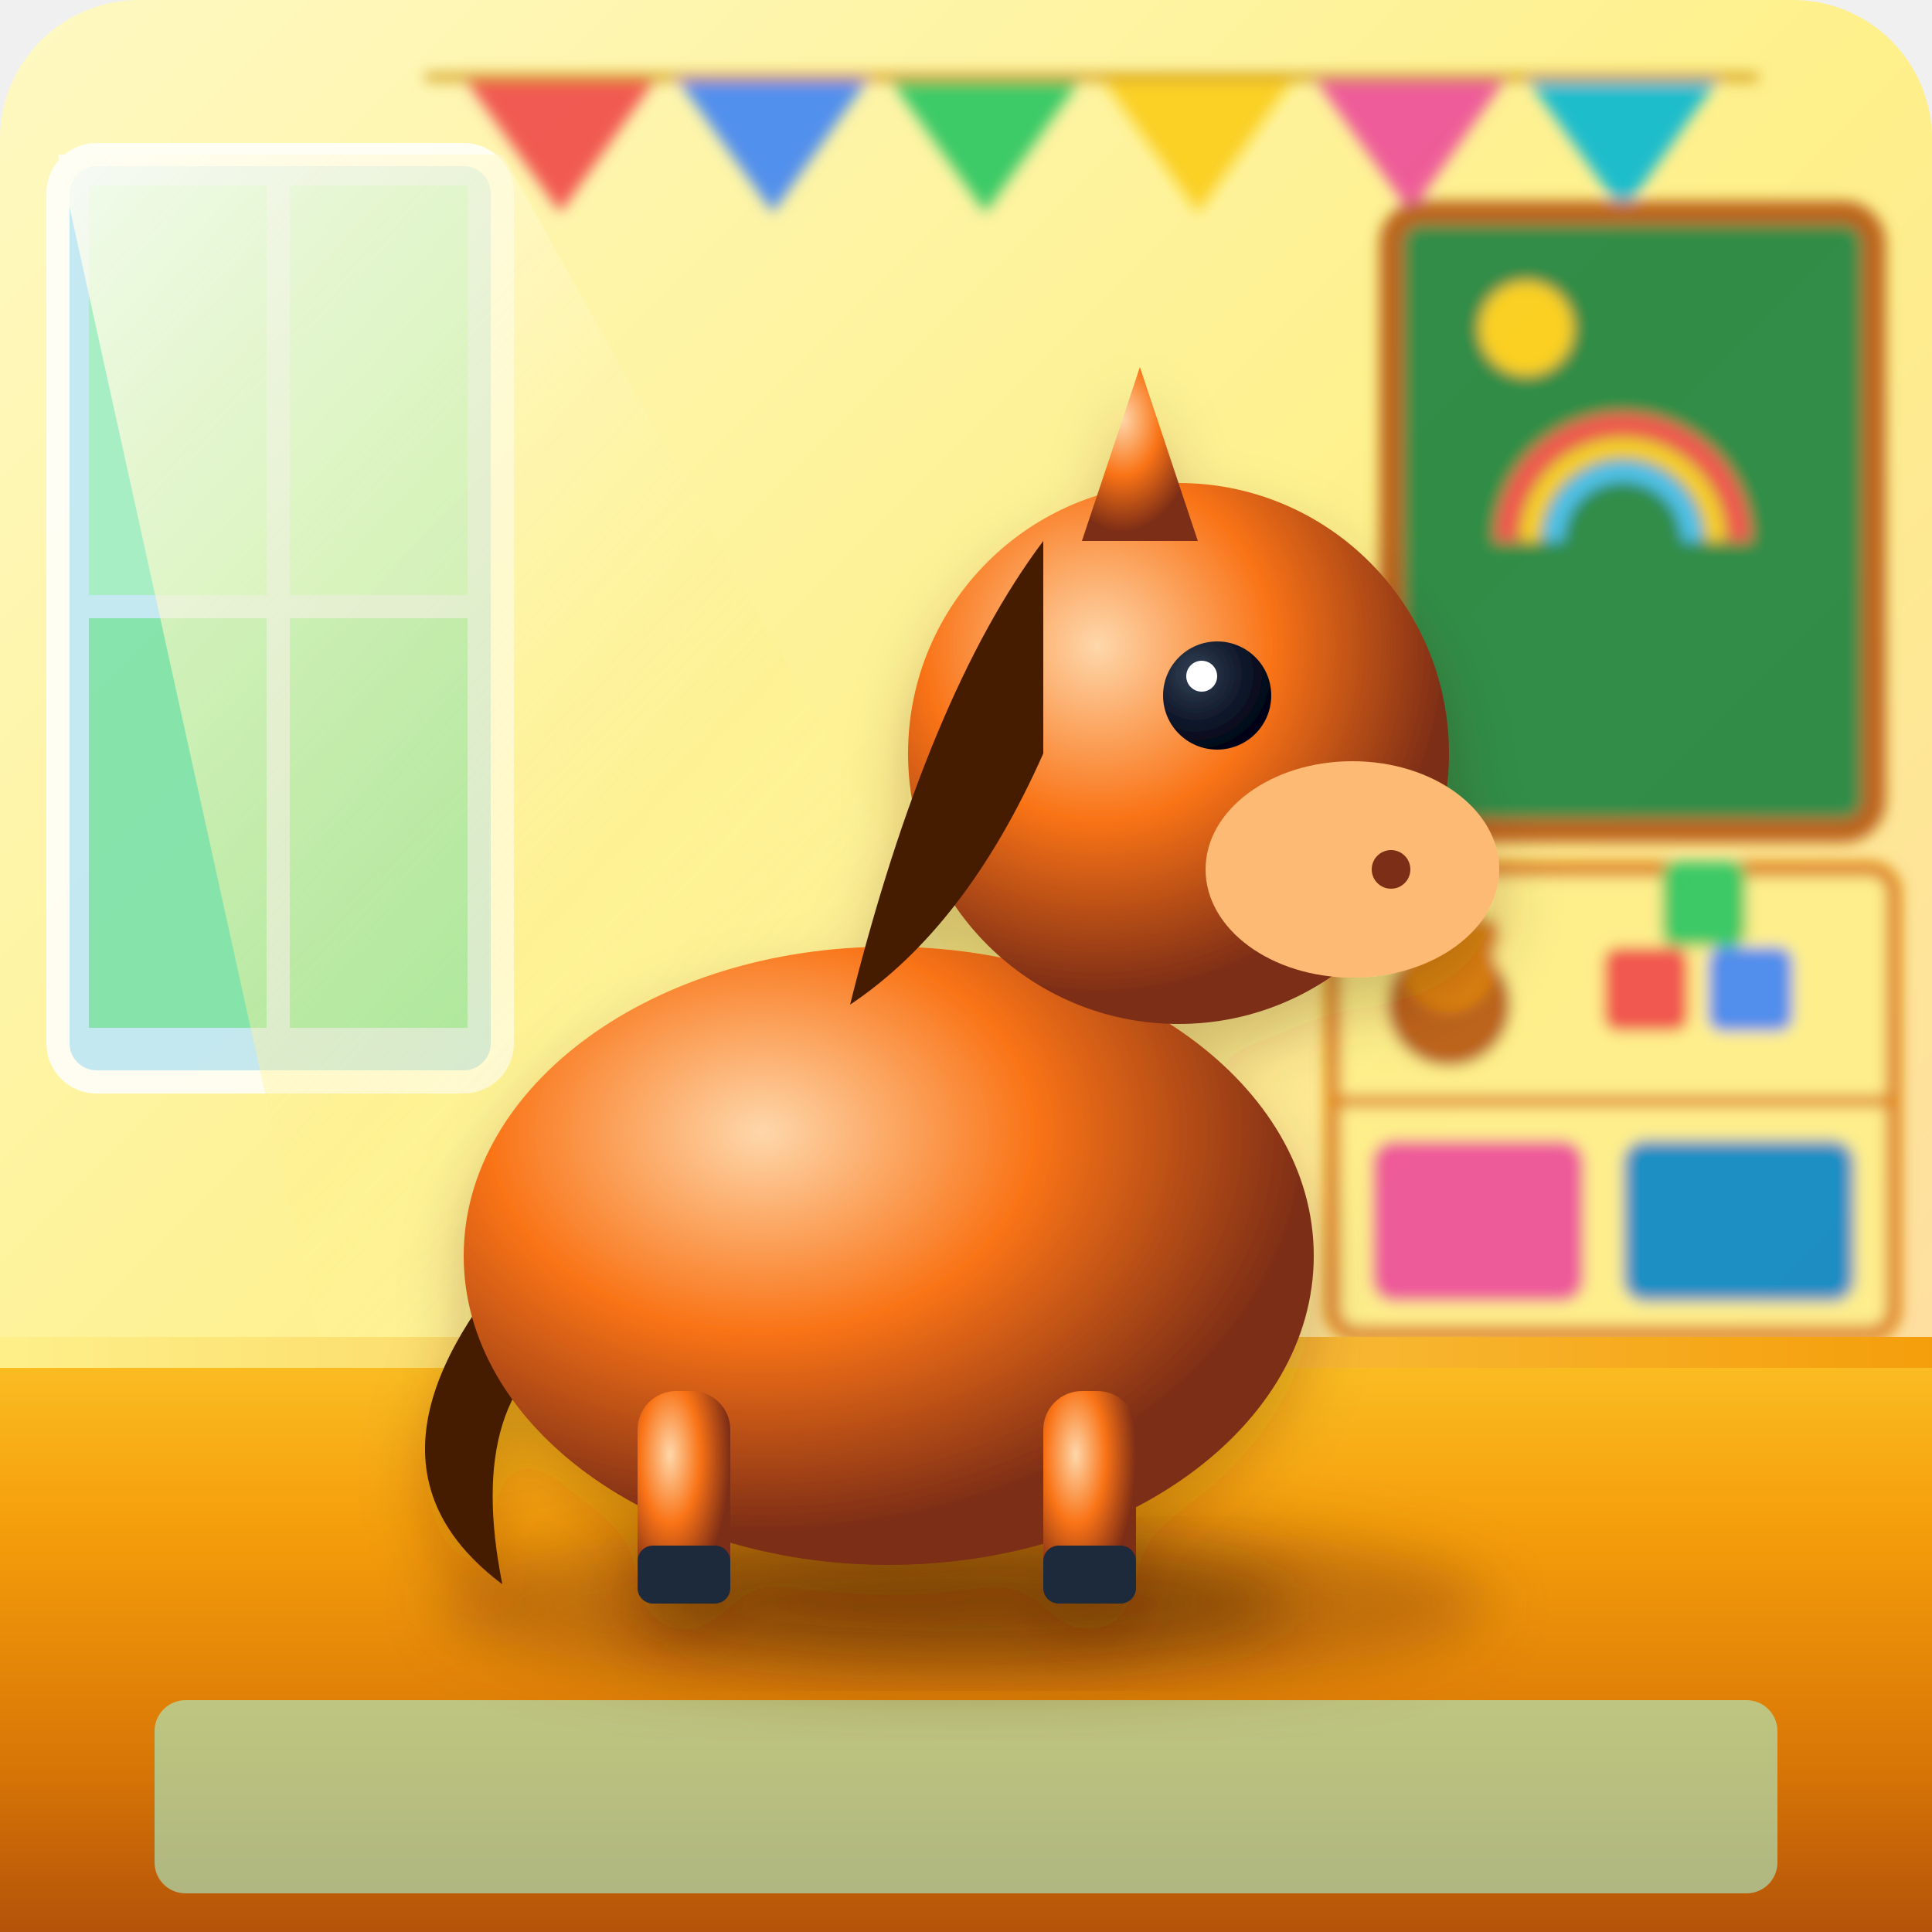
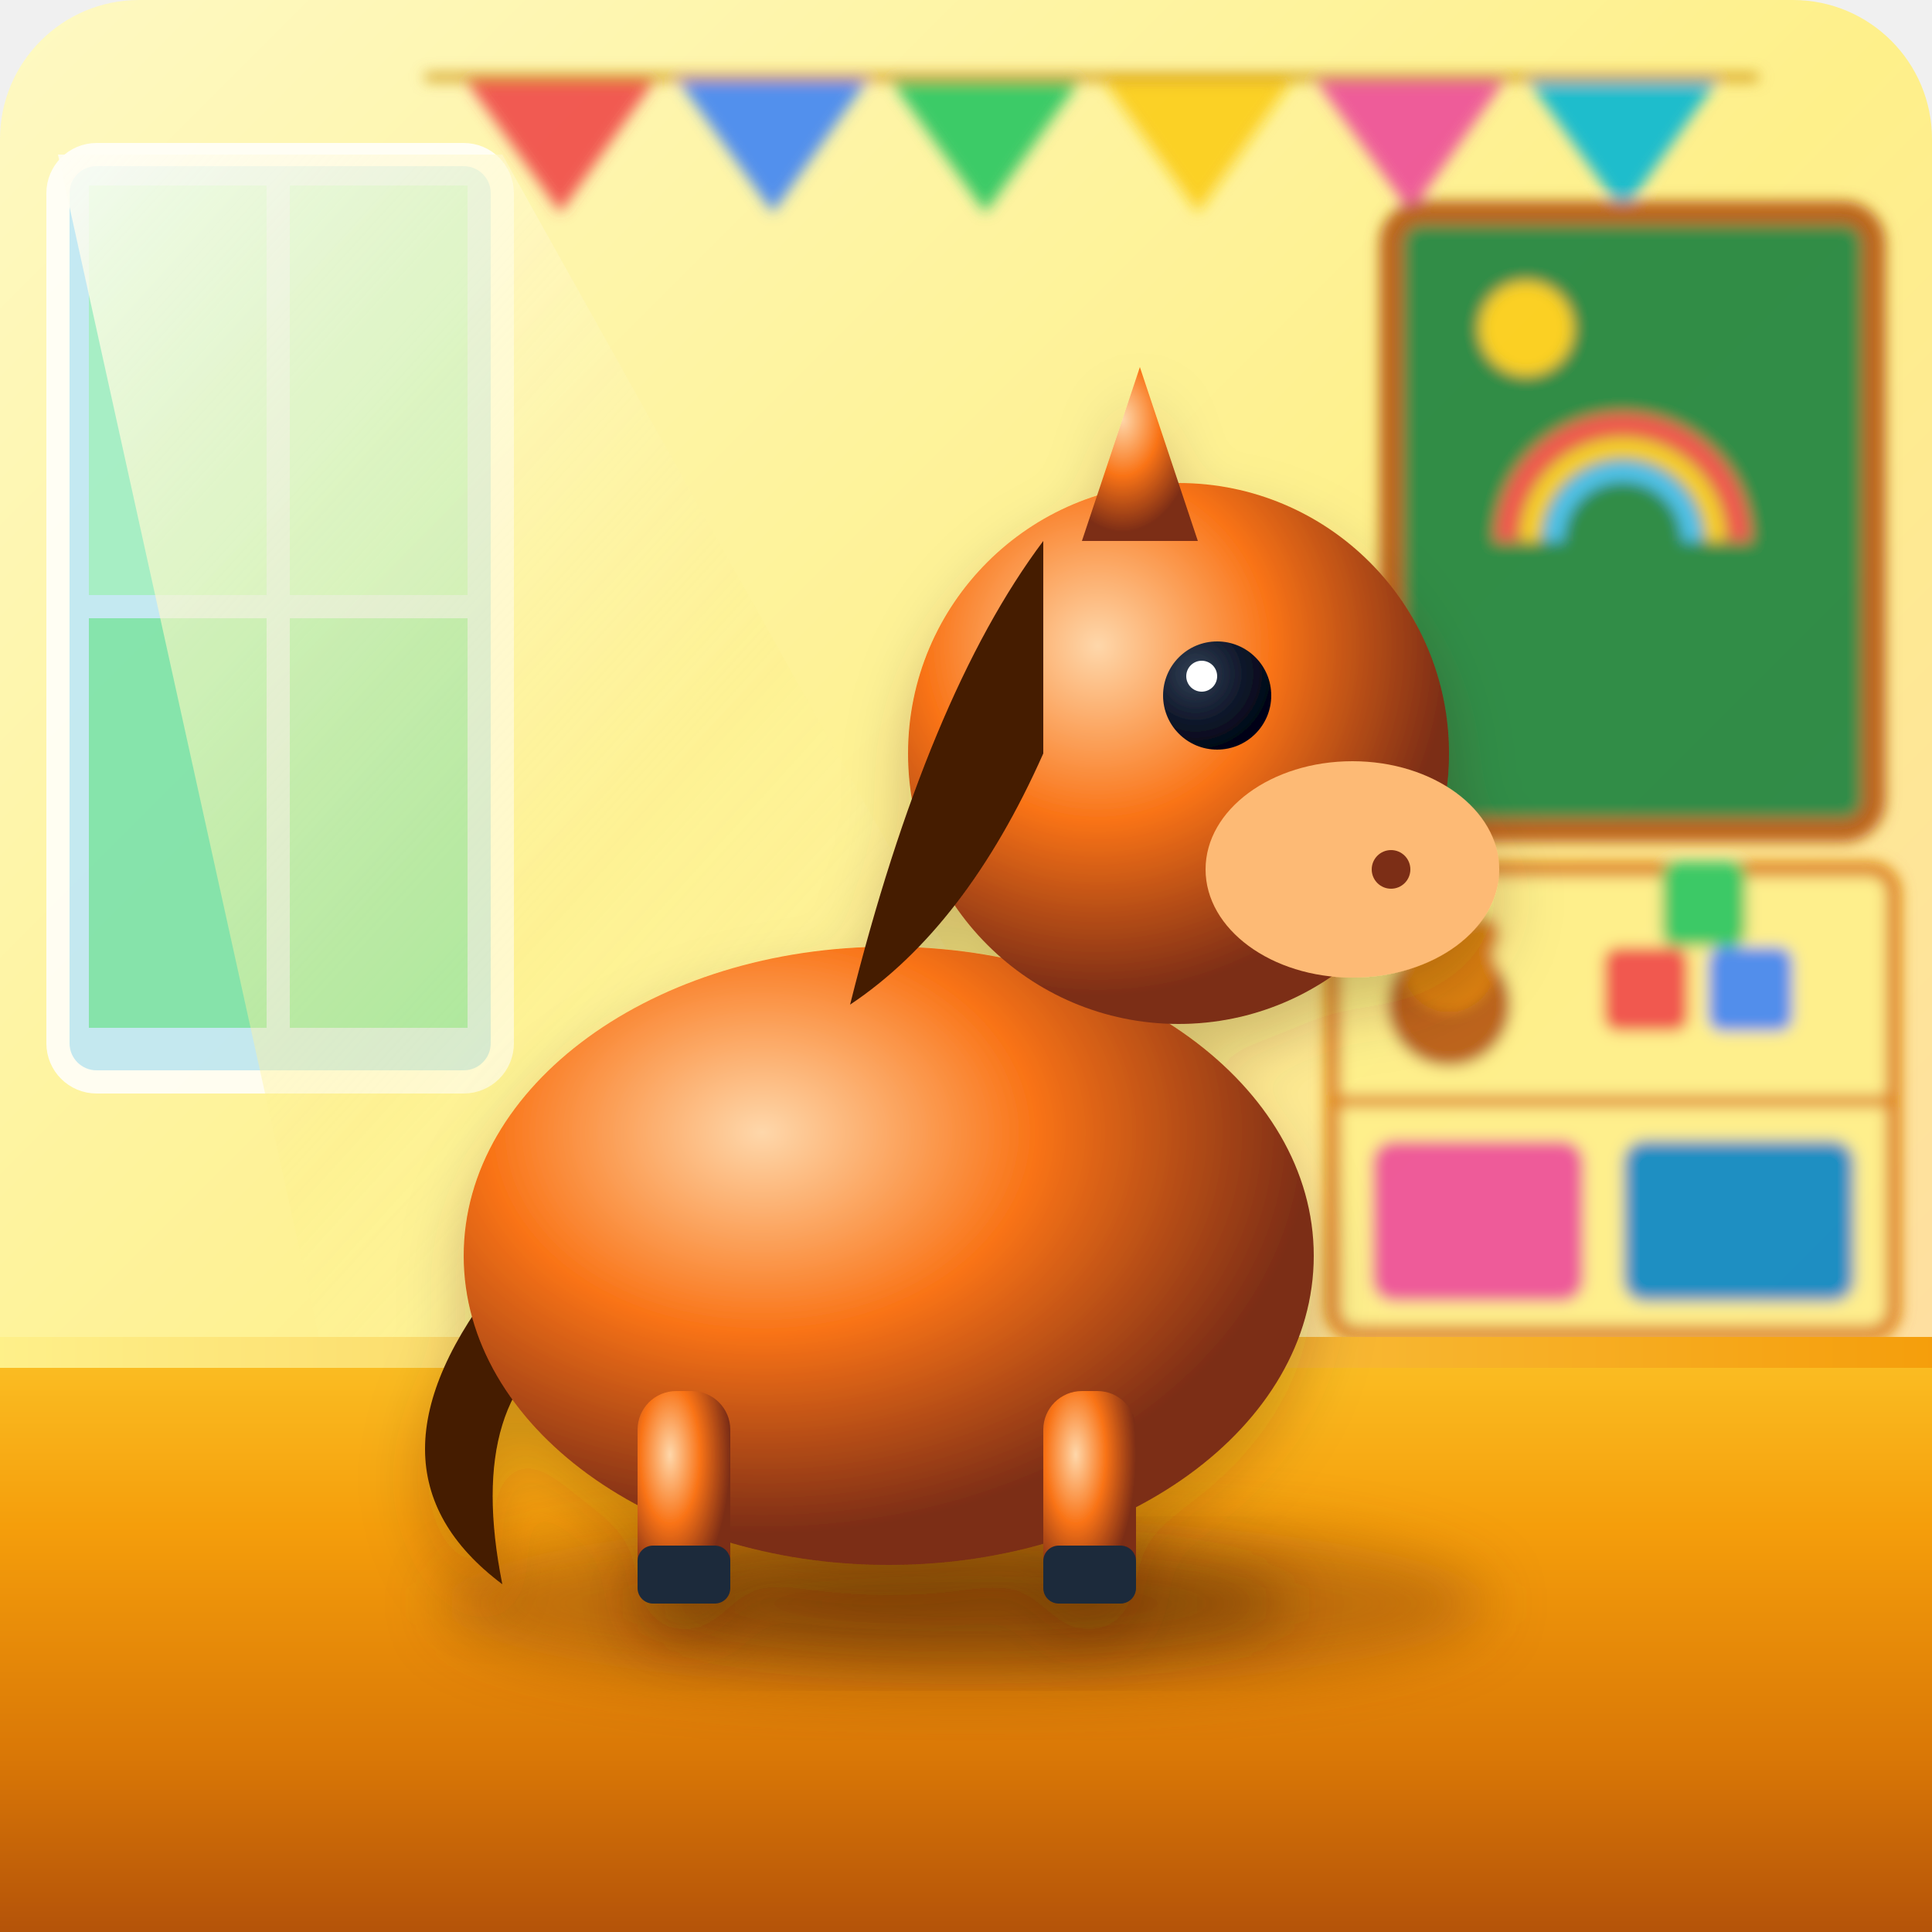
<svg xmlns="http://www.w3.org/2000/svg" viewBox="0 0 500 500" width="100%" height="100%">
  <defs>
    <linearGradient id="roomWall" x1="0%" y1="0%" x2="100%" y2="100%">
      <stop offset="0%" stop-color="#fef9c3" />
      <stop offset="50%" stop-color="#fef08a" />
      <stop offset="100%" stop-color="#fed7aa" />
    </linearGradient>
    <linearGradient id="sunBeam" x1="0%" y1="0%" x2="100%" y2="100%">
      <stop offset="0%" stop-color="#ffffff" stop-opacity="0.85" />
      <stop offset="50%" stop-color="#fef08a" stop-opacity="0.35" />
      <stop offset="100%" stop-color="#ffffff" stop-opacity="0" />
    </linearGradient>
    <linearGradient id="oakTable" x1="0%" y1="0%" x2="0%" y2="100%">
      <stop offset="0%" stop-color="#fbbf24" />
      <stop offset="30%" stop-color="#f59e0b" />
      <stop offset="70%" stop-color="#d97706" />
      <stop offset="100%" stop-color="#b45309" />
    </linearGradient>
    <linearGradient id="tableBevel" x1="0%" y1="0%" x2="100%" y2="0%">
      <stop offset="0%" stop-color="#fef08a" />
      <stop offset="100%" stop-color="#f59e0b" />
    </linearGradient>
    <filter id="bgBlur" x="-10%" y="-10%" width="120%" height="120%">
      <feGaussianBlur stdDeviation="1.8" />
    </filter>
    <filter id="tableShadow" x="-30%" y="-30%" width="160%" height="160%">
      <feGaussianBlur stdDeviation="8" />
    </filter>
    <filter id="charDepth" x="-20%" y="-20%" width="140%" height="140%">
      <feDropShadow dx="0" dy="8" stdDeviation="8" flood-color="#451a03" flood-opacity="0.25" />
    </filter>
    <radialGradient id="pixarEye" cx="30%" cy="30%" r="70%">
      <stop offset="0%" stop-color="#334155" />
      <stop offset="65%" stop-color="#0f172a" />
      <stop offset="100%" stop-color="#020617" />
    </radialGradient>
    <radialGradient id="ponyCoat" cx="35%" cy="30%" r="65%">
      <stop offset="0%" stop-color="#fed7aa" />
      <stop offset="50%" stop-color="#f97316" />
      <stop offset="100%" stop-color="#7c2d12" />
    </radialGradient>
  </defs>
  <rect width="500" height="500" rx="36" fill="url(#roomWall)" />
  <g opacity="0.85">
    <rect x="15" y="40" width="115" height="240" rx="10" fill="#bae6fd" stroke="#ffffff" stroke-width="6" />
    <rect x="23" y="48" width="46" height="106" fill="#86efac" opacity="0.65" />
    <rect x="75" y="48" width="46" height="106" fill="#86efac" opacity="0.65" />
    <rect x="23" y="160" width="46" height="106" fill="#4ade80" opacity="0.65" />
    <rect x="75" y="160" width="46" height="106" fill="#4ade80" opacity="0.65" />
    <polygon points="15,40 130,40 320,380 90,380" fill="url(#sunBeam)" />
  </g>
  <g filter="url(#bgBlur)" opacity="0.88">
    <polygon points="120,20 145,55 170,20" fill="#ef4444" />
    <polygon points="175,20 200,55 225,20" fill="#3b82f6" />
    <polygon points="230,20 255,55 280,20" fill="#22c55e" />
    <polygon points="285,20 310,55 335,20" fill="#facc15" />
    <polygon points="340,20 365,55 390,20" fill="#ec4899" />
    <polygon points="395,20 420,55 445,20" fill="#06b6d4" />
    <line x1="110" y1="20" x2="455" y2="20" stroke="#ca8a04" stroke-width="2" />
    <rect x="360" y="55" width="125" height="160" rx="8" fill="#15803d" stroke="#b45309" stroke-width="6" />
    <path d="M 390 140 A 30 30 0 0 1 450 140" fill="none" stroke="#ef4444" stroke-width="6" />
    <path d="M 396 140 A 24 24 0 0 1 444 140" fill="none" stroke="#facc15" stroke-width="5" />
    <path d="M 402 140 A 18 18 0 0 1 438 140" fill="none" stroke="#38bdf8" stroke-width="5" />
    <circle cx="395" cy="85" r="12" fill="#facc15" />
    <rect x="345" y="225" width="145" height="120" rx="6" fill="#fef08a" stroke="#d97706" stroke-width="4" />
    <line x1="345" y1="285" x2="490" y2="285" stroke="#d97706" stroke-width="3" />
    <circle cx="375" cy="260" r="16" fill="#b45309" />
    <circle cx="375" cy="250" r="12" fill="#d97706" />
    <circle cx="367" cy="242" r="5" fill="#d97706" />
    <circle cx="383" cy="242" r="5" fill="#d97706" />
    <rect x="415" y="245" width="22" height="22" rx="4" fill="#ef4444" />
    <rect x="442" y="245" width="22" height="22" rx="4" fill="#3b82f6" />
    <rect x="430" y="223" width="22" height="22" rx="4" fill="#22c55e" />
    <rect x="355" y="295" width="55" height="42" rx="6" fill="#ec4899" />
    <rect x="420" y="295" width="60" height="42" rx="6" fill="#0284c7" />
  </g>
  <path d="M 0 350 L 500 350 L 500 500 L 0 500 Z" fill="url(#oakTable)" />
  <rect x="0" y="346" width="500" height="8" fill="url(#tableBevel)" />
-   <rect x="40" y="440" width="420" height="50" rx="8" fill="#a7f3d0" opacity="0.6" />
  <ellipse cx="250" cy="415" rx="135" ry="22" fill="#78350f" opacity="0.38" filter="url(#tableShadow)" />
  <ellipse cx="250" cy="415" rx="85" ry="14" fill="#451a03" opacity="0.45" filter="url(#tableShadow)" />
  <g filter="url(#charDepth)">
    <path d="M 130 330 Q 90 380 130 410 Q 120 360 150 345 Z" fill="#451a03" />
    <ellipse cx="230" cy="325" rx="110" ry="80" fill="url(#ponyCoat)" />
    <rect x="165" y="360" width="24" height="55" rx="10" fill="url(#ponyCoat)" />
    <rect x="165" y="400" width="24" height="15" rx="4" fill="#1e293b" />
    <rect x="270" y="360" width="24" height="55" rx="10" fill="url(#ponyCoat)" />
    <rect x="270" y="400" width="24" height="15" rx="4" fill="#1e293b" />
    <circle cx="305" cy="195" r="70" fill="url(#ponyCoat)" />
    <ellipse cx="350" cy="225" rx="38" ry="28" fill="#fdba74" />
    <polygon points="280,140 295,95 310,140" fill="url(#ponyCoat)" />
    <path d="M 270 140 Q 240 180 220 260 Q 250 240 270 195 Z" fill="#451a03" />
    <circle cx="315" cy="180" r="14" fill="url(#pixarEye)" />
    <circle cx="311" cy="175" r="4" fill="#ffffff" />
    <circle cx="360" cy="225" r="5" fill="#7c2d12" />
  </g>
</svg>
